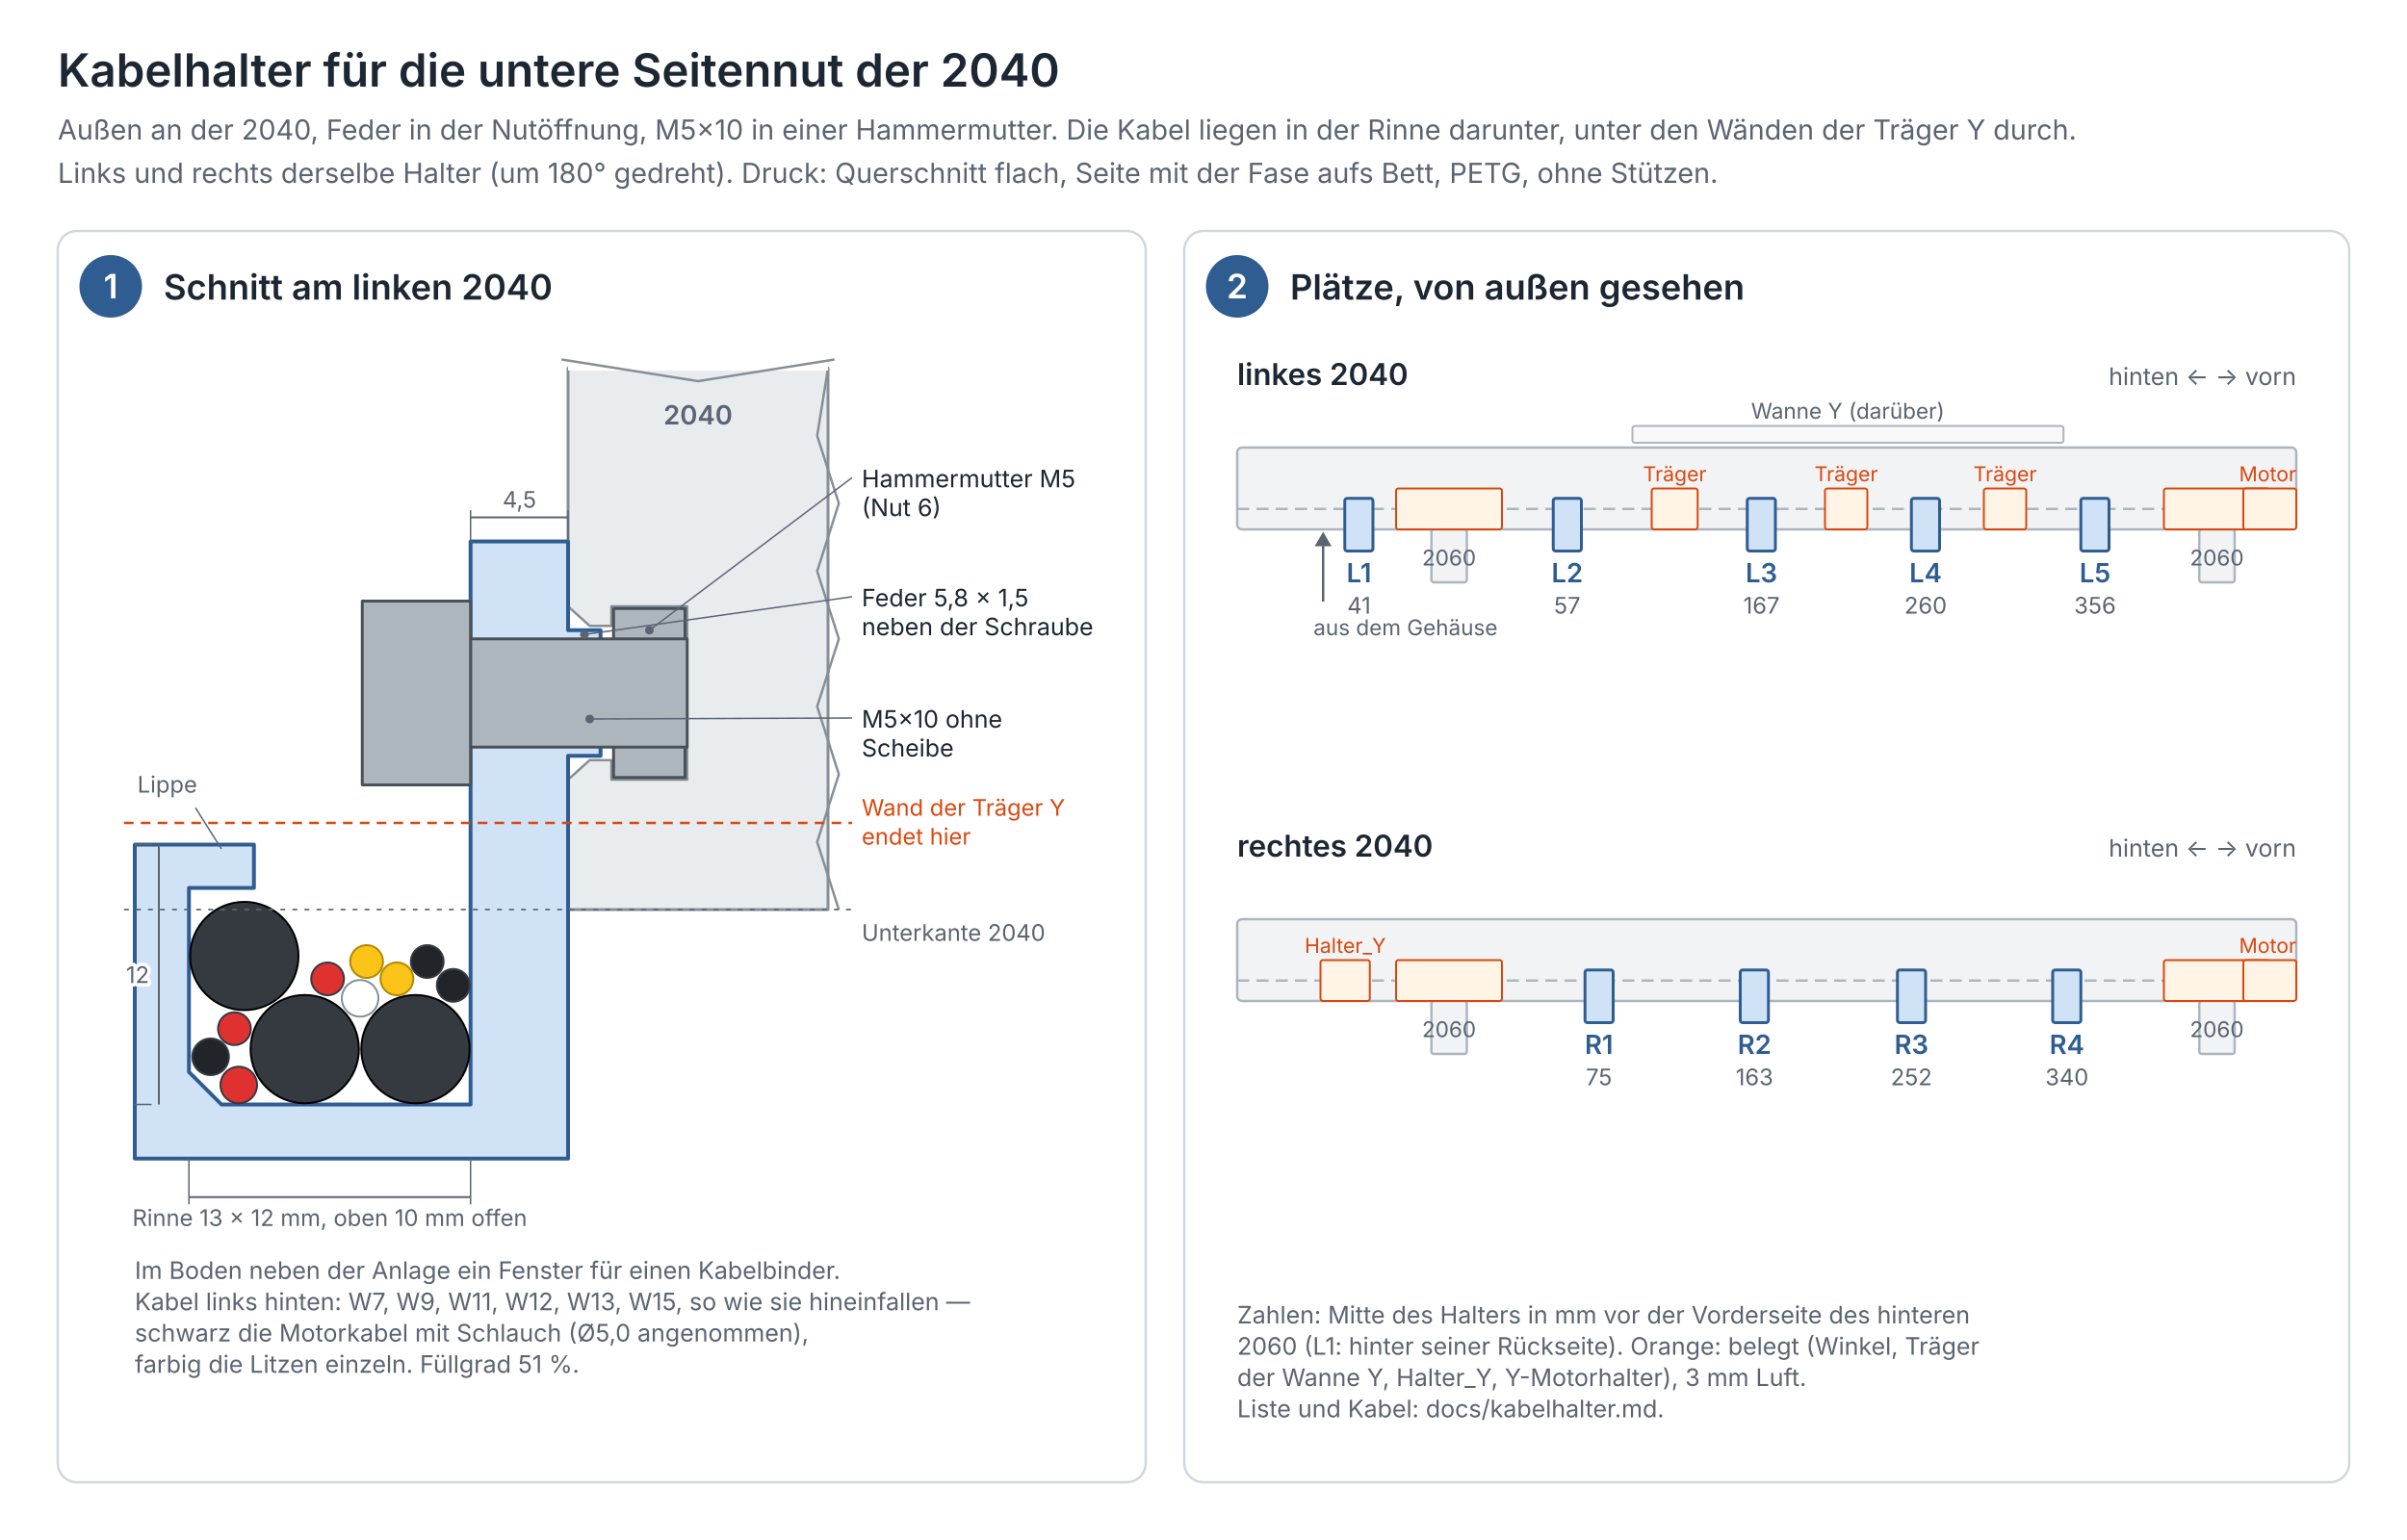
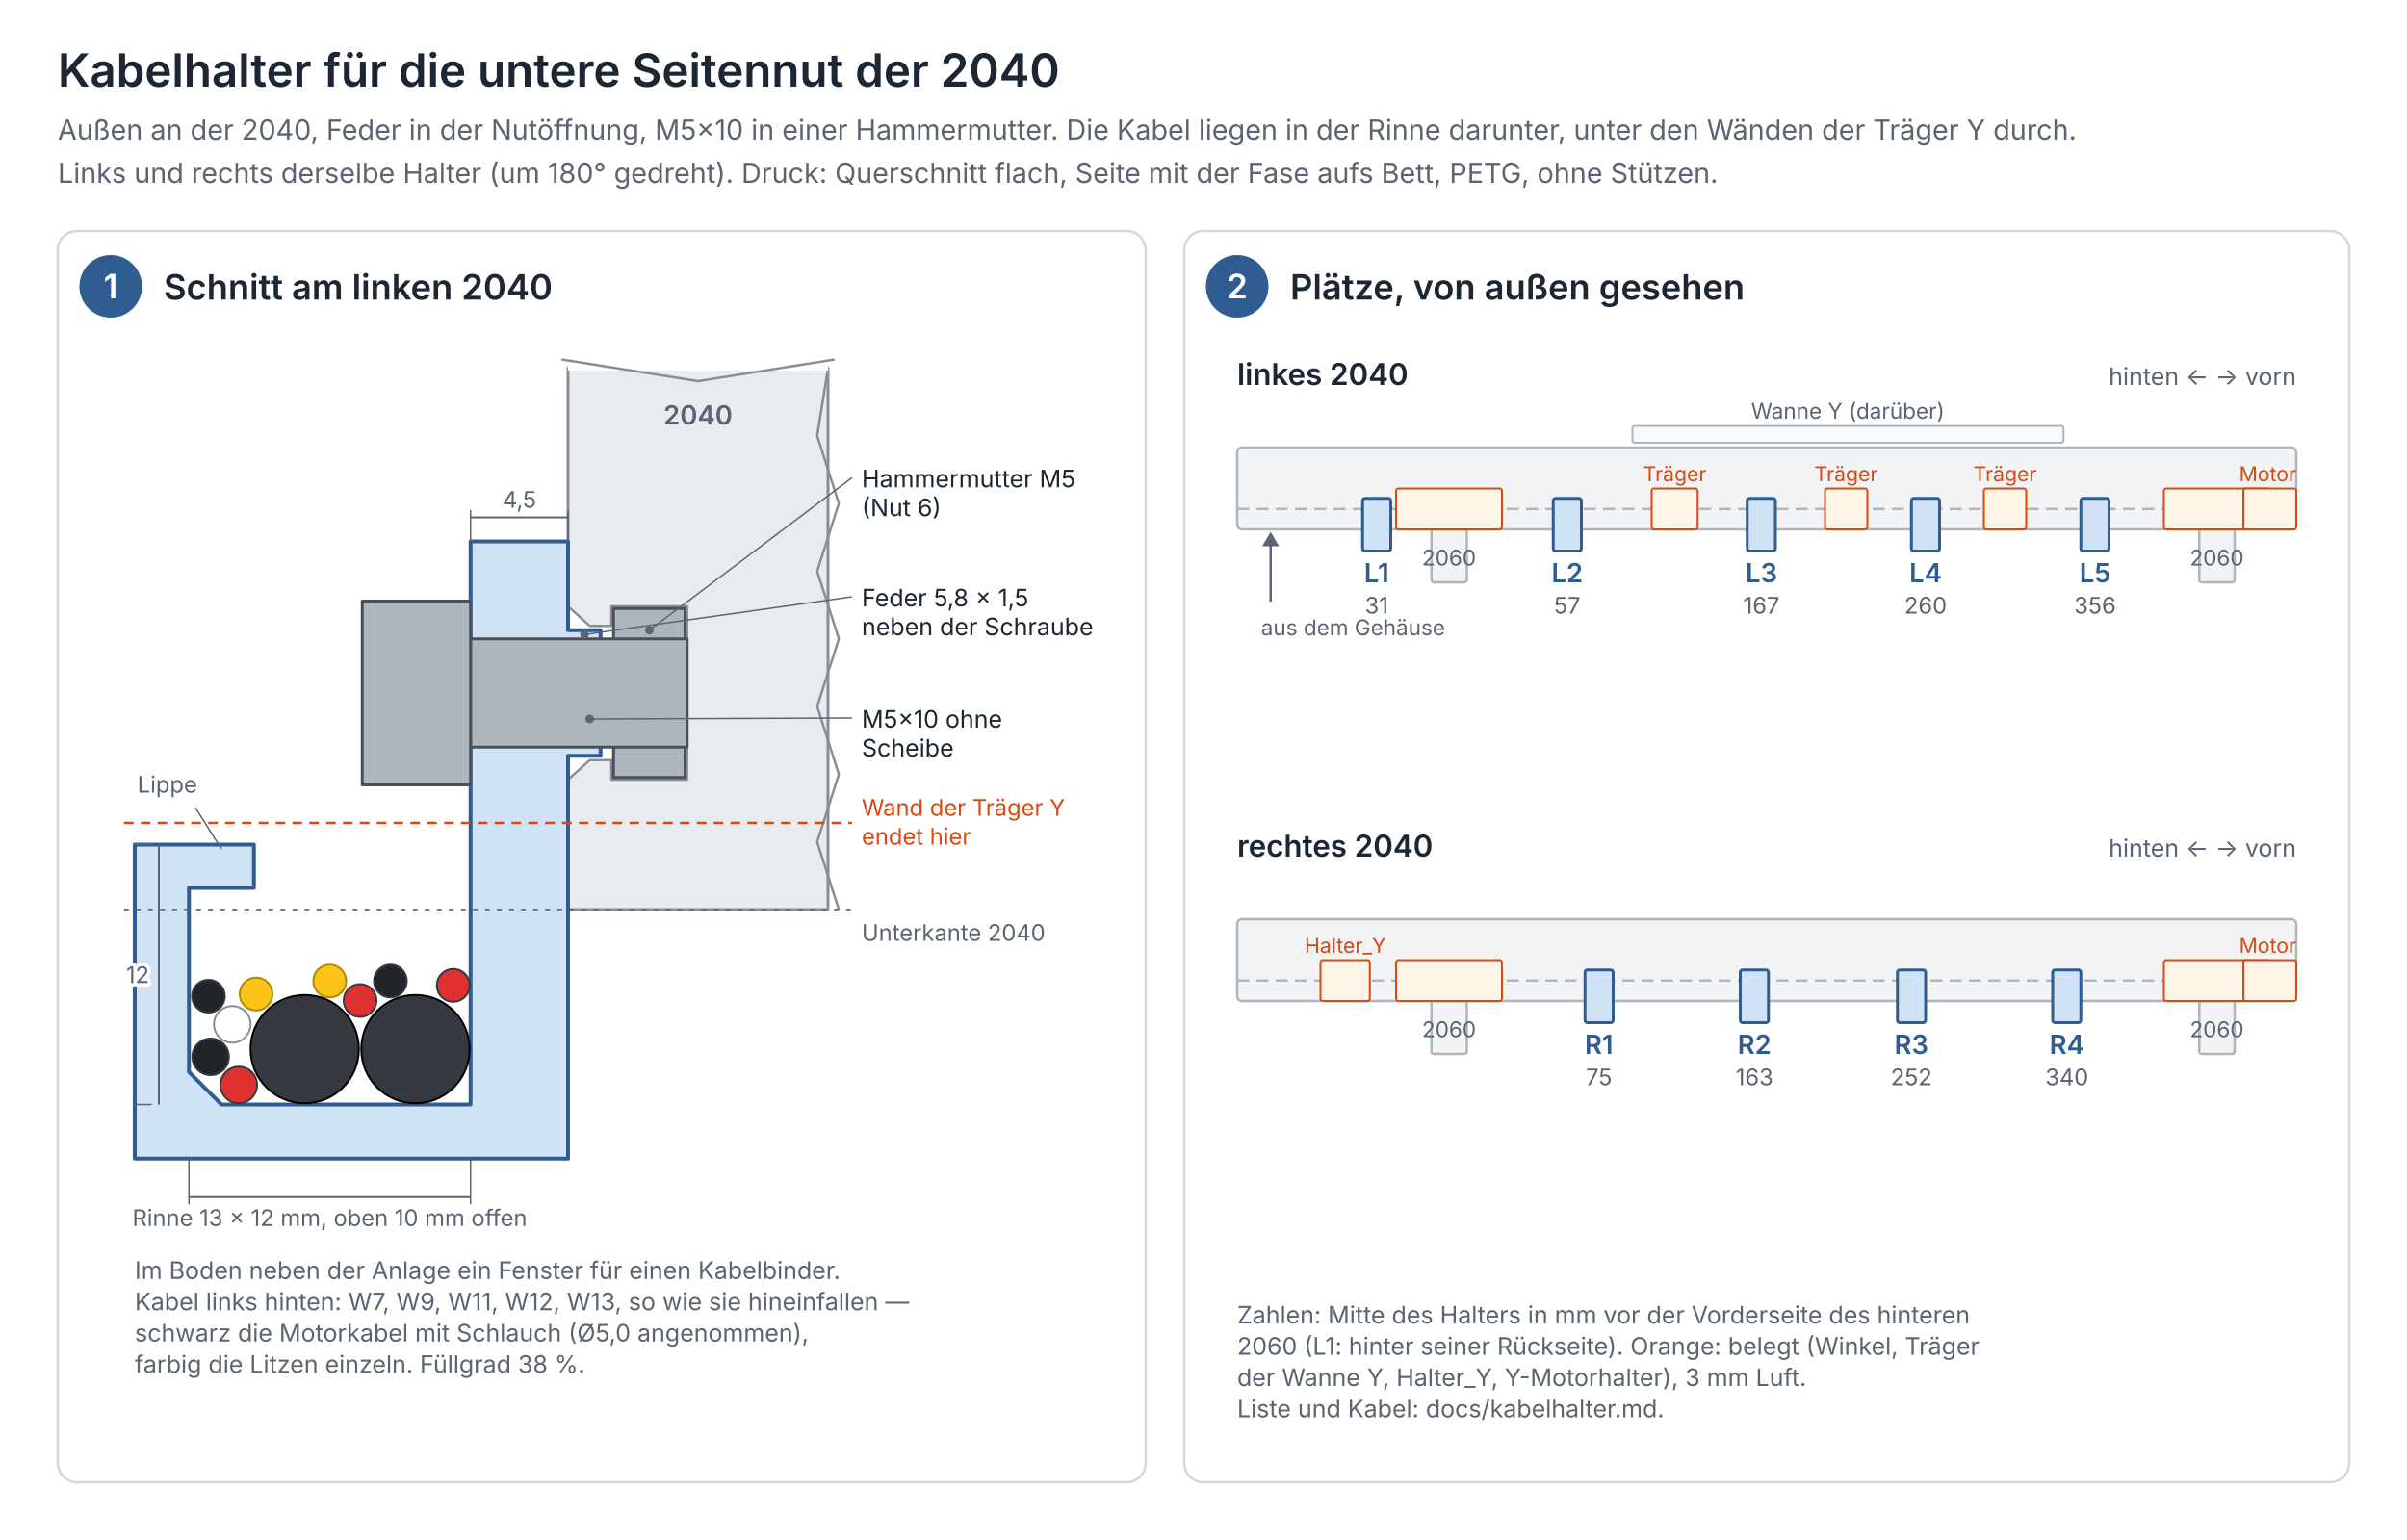
<svg xmlns="http://www.w3.org/2000/svg" width="1000" height="640" viewBox="0 0 1000 640" font-family="Inter, Helvetica, Arial, sans-serif">
  <rect width="1000" height="640" fill="#ffffff" />
  <text x="24.0" y="36.0" font-size="19" fill="#1c2733" text-anchor="start" font-weight="600">Kabelhalter für die untere Seitennut der 2040</text>
  <text x="24.0" y="58.0" font-size="11.5" fill="#5b6472" text-anchor="start">Außen an der 2040, Feder in der Nutöffnung, M5×10 in einer Hammermutter. Die Kabel liegen in der Rinne darunter, unter den Wänden der Träger Y durch.</text>
  <text x="24.0" y="76.0" font-size="11.5" fill="#5b6472" text-anchor="start">Links und rechts derselbe Halter (um 180° gedreht). Druck: Querschnitt flach, Seite mit der Fase aufs Bett, PETG, ohne Stützen.</text>
  <rect x="24.0" y="96.0" width="452.0" height="520.0" rx="8" fill="#ffffff" stroke="#d0d7de" stroke-width="1.0" />
  <circle cx="46.0" cy="119.0" r="13.0" fill="#2f5d92" stroke="none" stroke-width="1.0" />
  <text x="46.0" y="124.0" font-size="14" fill="#ffffff" text-anchor="middle" font-weight="600">1</text>
  <text x="68.0" y="124.5" font-size="14.5" fill="#1c2733" text-anchor="start" font-weight="600">Schnitt am linken 2040</text>
  <g transform="translate(236.0,288.0)">
    <polygon points="0.0,90.0 108.0,90.0 108.0,-135.0 0.0,-135.0" fill="#e9ecef" stroke="#868e96" stroke-width="1.2" stroke-linejoin="round" />
    <polygon points="0.0,-36.0 9.0,-27.9 18.0,-27.9 18.0,-36.0 49.5,-36.0 49.5,36.0 18.0,36.0 18.0,27.9 9.0,27.9 0.0,36.0" fill="#ffffff" stroke="#868e96" stroke-width="1.0" stroke-linejoin="round" />
    <polyline points="108.0,-135.0 103.5,-106.9 112.5,-78.8 103.5,-50.6 112.5,-22.5 103.5,5.6 112.5,33.8 103.5,61.9 112.5,90.0" fill="none" stroke="#868e96" stroke-width="1.0" stroke-linejoin="round" />
    <polyline points="0.0,-135.0 108.0,-135.0" fill="none" stroke="#ffffff" stroke-width="2.0" stroke-linejoin="round" />
    <polyline points="-2.7,-138.6 54.0,-129.6 110.7,-138.6" fill="none" stroke="#868e96" stroke-width="1.0" stroke-linejoin="round" />
    <polygon points="18.9,-35.1 48.6,-35.1 48.6,35.1 18.9,35.1" fill="#adb5bd" stroke="#495057" stroke-width="1.2" stroke-linejoin="round" />
    <polygon points="-0.0,-63.0 -0.0,-26.1 13.5,-26.1 13.5,26.1 -0.0,26.1 -0.0,193.5 -180.0,193.5 -180.0,63.0 -130.5,63.0 -130.5,81.0 -157.5,81.0 -157.5,157.5 -144.0,171.0 -40.5,171.0 -40.5,-63.0" fill="#d0e2f5" stroke="#2f5d92" stroke-width="1.6" stroke-linejoin="round" />
    <polygon points="-40.5,-22.5 49.5,-22.5 49.5,22.5 -40.5,22.5" fill="#adb5bd" stroke="#495057" stroke-width="1.2" stroke-linejoin="round" />
    <polygon points="-40.5,-38.2 -85.5,-38.2 -85.5,38.2 -40.5,38.2" fill="#adb5bd" stroke="#495057" stroke-width="1.2" stroke-linejoin="round" />
    <circle cx="-63.4" cy="148.0" r="22.5" fill="#343a40" stroke="#000000" stroke-width="0.8" />
    <circle cx="-109.4" cy="148.0" r="22.5" fill="#343a40" stroke="#000000" stroke-width="0.8" />
-     <circle cx="-134.5" cy="109.3" r="22.5" fill="#343a40" stroke="#000000" stroke-width="0.8" />
    <circle cx="-136.8" cy="162.9" r="7.6" fill="#e03131" stroke="#343a40" stroke-width="0.8" />
    <circle cx="-148.5" cy="151.2" r="7.6" fill="#212529" stroke="#343a40" stroke-width="0.8" />
-     <circle cx="-86.4" cy="126.9" r="7.6" fill="#ffffff" stroke="#868e96" stroke-width="0.8" />
-     <circle cx="-138.6" cy="139.5" r="6.8" fill="#e03131" stroke="#343a40" stroke-width="0.8" />
-     <circle cx="-47.7" cy="121.5" r="6.8" fill="#212529" stroke="#343a40" stroke-width="0.8" />
-     <circle cx="-71.1" cy="118.8" r="6.8" fill="#fcc419" stroke="#b08900" stroke-width="0.8" />
-     <circle cx="-99.9" cy="118.8" r="6.8" fill="#e03131" stroke="#343a40" stroke-width="0.8" />
-     <circle cx="-58.5" cy="111.6" r="6.8" fill="#212529" stroke="#343a40" stroke-width="0.8" />
-     <circle cx="-83.7" cy="111.6" r="6.8" fill="#fcc419" stroke="#b08900" stroke-width="0.8" />
+     <circle cx="-139.5" cy="137.7" r="7.6" fill="#ffffff" stroke="#868e96" stroke-width="0.8" />
+     <circle cx="-86.4" cy="127.8" r="6.8" fill="#e03131" stroke="#343a40" stroke-width="0.8" />
+     <circle cx="-149.4" cy="126.0" r="6.8" fill="#212529" stroke="#343a40" stroke-width="0.8" />
+     <circle cx="-129.6" cy="125.1" r="6.8" fill="#fcc419" stroke="#b08900" stroke-width="0.8" />
+     <circle cx="-47.7" cy="121.5" r="6.8" fill="#e03131" stroke="#343a40" stroke-width="0.8" />
+     <circle cx="-73.8" cy="119.7" r="6.8" fill="#212529" stroke="#343a40" stroke-width="0.8" />
+     <circle cx="-99.0" cy="119.7" r="6.8" fill="#fcc419" stroke="#b08900" stroke-width="0.8" />
    <polyline points="-184.5,54.0 118.0,54.0" fill="none" stroke="#d9480f" stroke-width="1.0" stroke-dasharray="4 3" stroke-linejoin="round" />
    <text x="122.0" y="51.0" font-size="9.5" fill="#d9480f" text-anchor="start">Wand der Träger Y</text>
    <text x="122.0" y="63.0" font-size="9.5" fill="#d9480f" text-anchor="start">endet hier</text>
    <polyline points="-184.5,90.0 118.0,90.0" fill="none" stroke="#5b6472" stroke-width="0.7" stroke-dasharray="2 3" stroke-linejoin="round" />
    <text x="122.0" y="103.0" font-size="9.5" fill="#5b6472" text-anchor="start">Unterkante 2040</text>
    <polyline points="118.0,-89.5 33.8,-26.1" fill="none" stroke="#5b6472" stroke-width="0.6" stroke-linejoin="round" />
    <text x="122.0" y="-85.5" font-size="10" fill="#1c2733" text-anchor="start">Hammermutter M5</text>
    <text x="122.0" y="-73.5" font-size="10" fill="#1c2733" text-anchor="start">(Nut 6)</text>
    <circle cx="33.8" cy="-26.1" r="1.8" fill="#5b6472" stroke="none" stroke-width="1.0" />
    <polyline points="118.0,-40.0 6.8,-24.3" fill="none" stroke="#5b6472" stroke-width="0.6" stroke-linejoin="round" />
    <text x="122.0" y="-36.0" font-size="10" fill="#1c2733" text-anchor="start">Feder 5,8 × 1,5</text>
    <text x="122.0" y="-24.0" font-size="10" fill="#1c2733" text-anchor="start">neben der Schraube</text>
    <circle cx="6.8" cy="-24.3" r="1.8" fill="#5b6472" stroke="none" stroke-width="1.0" />
    <polyline points="118.0,10.4 9.0,10.8" fill="none" stroke="#5b6472" stroke-width="0.6" stroke-linejoin="round" />
    <text x="122.0" y="14.4" font-size="10" fill="#1c2733" text-anchor="start">M5×10 ohne</text>
    <text x="122.0" y="26.4" font-size="10" fill="#1c2733" text-anchor="start">Scheibe</text>
    <circle cx="9.0" cy="10.8" r="1.8" fill="#5b6472" stroke="none" stroke-width="1.0" />
    <text x="54.0" y="-111.6" font-size="11" fill="#5b6472" text-anchor="middle" font-weight="600">2040</text>
    <polyline points="-40.5,193.5 -40.5,212.5" fill="none" stroke="#5b6472" stroke-width="0.6" stroke-linejoin="round" />
    <polyline points="-157.5,193.5 -157.5,212.5" fill="none" stroke="#5b6472" stroke-width="0.6" stroke-linejoin="round" />
    <polyline points="-40.5,209.5 -157.5,209.5" fill="none" stroke="#5b6472" stroke-width="0.8" stroke-linejoin="round" />
    <text x="-99.0" y="221.5" font-size="9.5" fill="#5b6472" text-anchor="middle" stroke="#ffffff" stroke-width="3" stroke-linejoin="round" paint-order="stroke">Rinne 13 × 12 mm, oben 10 mm offen</text>
    <polyline points="-180.0,171.0 -173.0,171.0" fill="none" stroke="#5b6472" stroke-width="0.6" stroke-linejoin="round" />
    <polyline points="-180.0,63.0 -173.0,63.0" fill="none" stroke="#5b6472" stroke-width="0.6" stroke-linejoin="round" />
    <polyline points="-170.0,171.0 -170.0,63.0" fill="none" stroke="#5b6472" stroke-width="0.8" stroke-linejoin="round" />
    <text x="-174.0" y="120.5" font-size="9.5" fill="#5b6472" text-anchor="end" stroke="#ffffff" stroke-width="3" stroke-linejoin="round" paint-order="stroke">12</text>
    <polyline points="0.0,-63.0 0.0,-76.0" fill="none" stroke="#5b6472" stroke-width="0.6" stroke-linejoin="round" />
    <polyline points="-40.5,-63.0 -40.5,-76.0" fill="none" stroke="#5b6472" stroke-width="0.6" stroke-linejoin="round" />
    <polyline points="0.0,-73.0 -40.5,-73.0" fill="none" stroke="#5b6472" stroke-width="0.8" stroke-linejoin="round" />
    <text x="-20.2" y="-77.0" font-size="9.5" fill="#5b6472" text-anchor="middle" stroke="#ffffff" stroke-width="3" stroke-linejoin="round" paint-order="stroke">4,5</text>
    <text x="-166.5" y="41.4" font-size="9.5" fill="#5b6472" text-anchor="middle">Lippe</text>
    <polyline points="-154.8,47.7 -144.0,64.8" fill="none" stroke="#5b6472" stroke-width="0.6" stroke-linejoin="round" />
    <text x="-180.0" y="243.5" font-size="10" fill="#5b6472" text-anchor="start">Im Boden neben der Anlage ein Fenster für einen Kabelbinder.</text>
-     <text x="-180.0" y="256.5" font-size="10" fill="#5b6472" text-anchor="start">Kabel links hinten: W7, W9, W11, W12, W13, W15, so wie sie hineinfallen —</text>
+     <text x="-180.0" y="256.5" font-size="10" fill="#5b6472" text-anchor="start">Kabel links hinten: W7, W9, W11, W12, W13, so wie sie hineinfallen —</text>
    <text x="-180.0" y="269.5" font-size="10" fill="#5b6472" text-anchor="start">schwarz die Motorkabel mit Schlauch (Ø5,0 angenommen),</text>
-     <text x="-180.0" y="282.5" font-size="10" fill="#5b6472" text-anchor="start">farbig die Litzen einzeln. Füllgrad 51 %.</text>
+     <text x="-180.0" y="282.5" font-size="10" fill="#5b6472" text-anchor="start">farbig die Litzen einzeln. Füllgrad 38 %.</text>
  </g>
  <rect x="492.0" y="96.0" width="484.0" height="520.0" rx="8" fill="#ffffff" stroke="#d0d7de" stroke-width="1.0" />
  <circle cx="514.0" cy="119.0" r="13.0" fill="#2f5d92" stroke="none" stroke-width="1.0" />
  <text x="514.0" y="124.0" font-size="14" fill="#ffffff" text-anchor="middle" font-weight="600">2</text>
  <text x="536.0" y="124.5" font-size="14.5" fill="#1c2733" text-anchor="start" font-weight="600">Plätze, von außen gesehen</text>
  <text x="514.0" y="160.0" font-size="12.5" fill="#1c2733" text-anchor="start" font-weight="600">linkes 2040</text>
  <text x="954.0" y="160.0" font-size="10" fill="#5b6472" text-anchor="end">hinten ← → vorn</text>
  <g transform="translate(514.0,186.0)">
    <rect x="0.0" y="0.0" width="440.0" height="34.0" rx="2" fill="#f1f3f5" stroke="#adb5bd" stroke-width="1.0" />
    <polyline points="0.0,25.5 440.0,25.5" fill="none" stroke="#adb5bd" stroke-width="1.0" stroke-dasharray="5 3" stroke-linejoin="round" />
    <rect x="80.7" y="34.0" width="14.7" height="22.0" rx="1" fill="#f1f3f5" stroke="#adb5bd" stroke-width="1.0" />
    <text x="88.0" y="49.0" font-size="9" fill="#5b6472" text-anchor="middle">2060</text>
    <rect x="399.7" y="34.0" width="14.7" height="22.0" rx="1" fill="#f1f3f5" stroke="#adb5bd" stroke-width="1.0" />
    <text x="407.0" y="49.0" font-size="9" fill="#5b6472" text-anchor="middle">2060</text>
    <rect x="164.2" y="-9.0" width="179.1" height="7.0" rx="1" fill="#f8f9fa" stroke="#adb5bd" stroke-width="0.8" />
    <text x="253.7" y="-12.0" font-size="9" fill="#5b6472" text-anchor="middle">Wanne Y (darüber)</text>
    <rect x="172.2" y="17.0" width="19.1" height="17.0" rx="1" fill="#fff4e6" stroke="#d9480f" stroke-width="0.8" />
    <rect x="244.2" y="17.0" width="17.6" height="17.0" rx="1" fill="#fff4e6" stroke="#d9480f" stroke-width="0.8" />
    <rect x="310.2" y="17.0" width="17.6" height="17.0" rx="1" fill="#fff4e6" stroke="#d9480f" stroke-width="0.8" />
    <rect x="66.0" y="17.0" width="44.0" height="17.0" rx="1" fill="#fff4e6" stroke="#d9480f" stroke-width="0.8" />
    <rect x="385.0" y="17.0" width="44.0" height="17.0" rx="1" fill="#fff4e6" stroke="#d9480f" stroke-width="0.8" />
    <rect x="418.0" y="17.0" width="22.0" height="17.0" rx="1" fill="#fff4e6" stroke="#d9480f" stroke-width="0.8" />
    <text x="181.8" y="14.0" font-size="8.5" fill="#d9480f" text-anchor="middle">Träger</text>
    <text x="253.0" y="14.0" font-size="8.5" fill="#d9480f" text-anchor="middle">Träger</text>
    <text x="319.0" y="14.0" font-size="8.5" fill="#d9480f" text-anchor="middle">Träger</text>
    <text x="440.0" y="14.0" font-size="8.5" fill="#d9480f" text-anchor="end">Motor</text>
-     <polyline points="35.7,64.0 35.7,36.0" fill="none" stroke="#5b6472" stroke-width="1.0" stroke-linejoin="round" />
-     <text x="31.7" y="78.0" font-size="9" fill="#5b6472" text-anchor="start">aus dem Gehäuse</text>
-     <polygon points="32.2,41.0 39.2,41.0 35.7,35.0" fill="#5b6472" />
-     <rect x="44.7" y="21.1" width="11.7" height="21.9" rx="1" fill="#d0e2f5" stroke="#2f5d92" stroke-width="1.2" />
-     <text x="50.6" y="56.0" font-size="11" fill="#2f5d92" text-anchor="middle" font-weight="600">L1</text>
-     <text x="50.6" y="69.0" font-size="9.5" fill="#5b6472" text-anchor="middle">41</text>
+     <polyline points="13.9,64.0 13.9,36.0" fill="none" stroke="#5b6472" stroke-width="1.0" stroke-linejoin="round" />
+     <text x="9.9" y="78.0" font-size="9" fill="#5b6472" text-anchor="start">aus dem Gehäuse</text>
+     <polygon points="10.4,41.0 17.4,41.0 13.9,35.0" fill="#5b6472" />
+     <rect x="52.1" y="21.1" width="11.7" height="21.9" rx="1" fill="#d0e2f5" stroke="#2f5d92" stroke-width="1.2" />
+     <text x="57.9" y="56.0" font-size="11" fill="#2f5d92" text-anchor="middle" font-weight="600">L1</text>
+     <text x="57.9" y="69.0" font-size="9.5" fill="#5b6472" text-anchor="middle">31</text>
    <rect x="131.3" y="21.1" width="11.7" height="21.9" rx="1" fill="#d0e2f5" stroke="#2f5d92" stroke-width="1.2" />
    <text x="137.1" y="56.0" font-size="11" fill="#2f5d92" text-anchor="middle" font-weight="600">L2</text>
    <text x="137.1" y="69.0" font-size="9.5" fill="#5b6472" text-anchor="middle">57</text>
    <rect x="211.9" y="21.1" width="11.7" height="21.9" rx="1" fill="#d0e2f5" stroke="#2f5d92" stroke-width="1.2" />
    <text x="217.8" y="56.0" font-size="11" fill="#2f5d92" text-anchor="middle" font-weight="600">L3</text>
    <text x="217.8" y="69.0" font-size="9.5" fill="#5b6472" text-anchor="middle">167</text>
    <rect x="280.1" y="21.1" width="11.7" height="21.9" rx="1" fill="#d0e2f5" stroke="#2f5d92" stroke-width="1.2" />
    <text x="286.0" y="56.0" font-size="11" fill="#2f5d92" text-anchor="middle" font-weight="600">L4</text>
    <text x="286.0" y="69.0" font-size="9.5" fill="#5b6472" text-anchor="middle">260</text>
    <rect x="350.5" y="21.1" width="11.7" height="21.9" rx="1" fill="#d0e2f5" stroke="#2f5d92" stroke-width="1.2" />
    <text x="356.4" y="56.0" font-size="11" fill="#2f5d92" text-anchor="middle" font-weight="600">L5</text>
    <text x="356.4" y="69.0" font-size="9.5" fill="#5b6472" text-anchor="middle">356</text>
  </g>
  <text x="514.0" y="356.0" font-size="12.5" fill="#1c2733" text-anchor="start" font-weight="600">rechtes 2040</text>
  <text x="954.0" y="356.0" font-size="10" fill="#5b6472" text-anchor="end">hinten ← → vorn</text>
  <g transform="translate(514.0,382.0)">
    <rect x="0.0" y="0.0" width="440.0" height="34.0" rx="2" fill="#f1f3f5" stroke="#adb5bd" stroke-width="1.0" />
    <polyline points="0.0,25.5 440.0,25.5" fill="none" stroke="#adb5bd" stroke-width="1.0" stroke-dasharray="5 3" stroke-linejoin="round" />
    <rect x="80.7" y="34.0" width="14.7" height="22.0" rx="1" fill="#f1f3f5" stroke="#adb5bd" stroke-width="1.0" />
    <text x="88.0" y="49.0" font-size="9" fill="#5b6472" text-anchor="middle">2060</text>
    <rect x="399.7" y="34.0" width="14.7" height="22.0" rx="1" fill="#f1f3f5" stroke="#adb5bd" stroke-width="1.0" />
    <text x="407.0" y="49.0" font-size="9" fill="#5b6472" text-anchor="middle">2060</text>
    <rect x="66.0" y="17.0" width="44.0" height="17.0" rx="1" fill="#fff4e6" stroke="#d9480f" stroke-width="0.8" />
    <rect x="385.0" y="17.0" width="44.0" height="17.0" rx="1" fill="#fff4e6" stroke="#d9480f" stroke-width="0.8" />
    <rect x="34.6" y="17.0" width="20.5" height="17.0" rx="1" fill="#fff4e6" stroke="#d9480f" stroke-width="0.8" />
    <rect x="418.0" y="17.0" width="22.0" height="17.0" rx="1" fill="#fff4e6" stroke="#d9480f" stroke-width="0.8" />
    <text x="44.9" y="14.0" font-size="8.5" fill="#d9480f" text-anchor="middle">Halter_Y</text>
    <text x="440.0" y="14.0" font-size="8.5" fill="#d9480f" text-anchor="end">Motor</text>
    <rect x="144.5" y="21.1" width="11.7" height="21.9" rx="1" fill="#d0e2f5" stroke="#2f5d92" stroke-width="1.2" />
    <text x="150.3" y="56.0" font-size="11" fill="#2f5d92" text-anchor="middle" font-weight="600">R1</text>
    <text x="150.3" y="69.0" font-size="9.5" fill="#5b6472" text-anchor="middle">75</text>
    <rect x="209.0" y="21.1" width="11.7" height="21.9" rx="1" fill="#d0e2f5" stroke="#2f5d92" stroke-width="1.2" />
    <text x="214.9" y="56.0" font-size="11" fill="#2f5d92" text-anchor="middle" font-weight="600">R2</text>
    <text x="214.9" y="69.0" font-size="9.5" fill="#5b6472" text-anchor="middle">163</text>
    <rect x="274.3" y="21.1" width="11.7" height="21.9" rx="1" fill="#d0e2f5" stroke="#2f5d92" stroke-width="1.2" />
    <text x="280.1" y="56.0" font-size="11" fill="#2f5d92" text-anchor="middle" font-weight="600">R3</text>
    <text x="280.1" y="69.0" font-size="9.5" fill="#5b6472" text-anchor="middle">252</text>
    <rect x="338.8" y="21.1" width="11.7" height="21.9" rx="1" fill="#d0e2f5" stroke="#2f5d92" stroke-width="1.2" />
    <text x="344.7" y="56.0" font-size="11" fill="#2f5d92" text-anchor="middle" font-weight="600">R4</text>
    <text x="344.7" y="69.0" font-size="9.5" fill="#5b6472" text-anchor="middle">340</text>
  </g>
  <text x="514.0" y="550.0" font-size="10" fill="#5b6472" text-anchor="start">Zahlen: Mitte des Halters in mm vor der Vorderseite des hinteren</text>
  <text x="514.0" y="563.0" font-size="10" fill="#5b6472" text-anchor="start">2060 (L1: hinter seiner Rückseite). Orange: belegt (Winkel, Träger</text>
  <text x="514.0" y="576.0" font-size="10" fill="#5b6472" text-anchor="start">der Wanne Y, Halter_Y, Y-Motorhalter), 3 mm Luft.</text>
  <text x="514.0" y="589.0" font-size="10" fill="#5b6472" text-anchor="start">Liste und Kabel: docs/kabelhalter.md.</text>
</svg>
